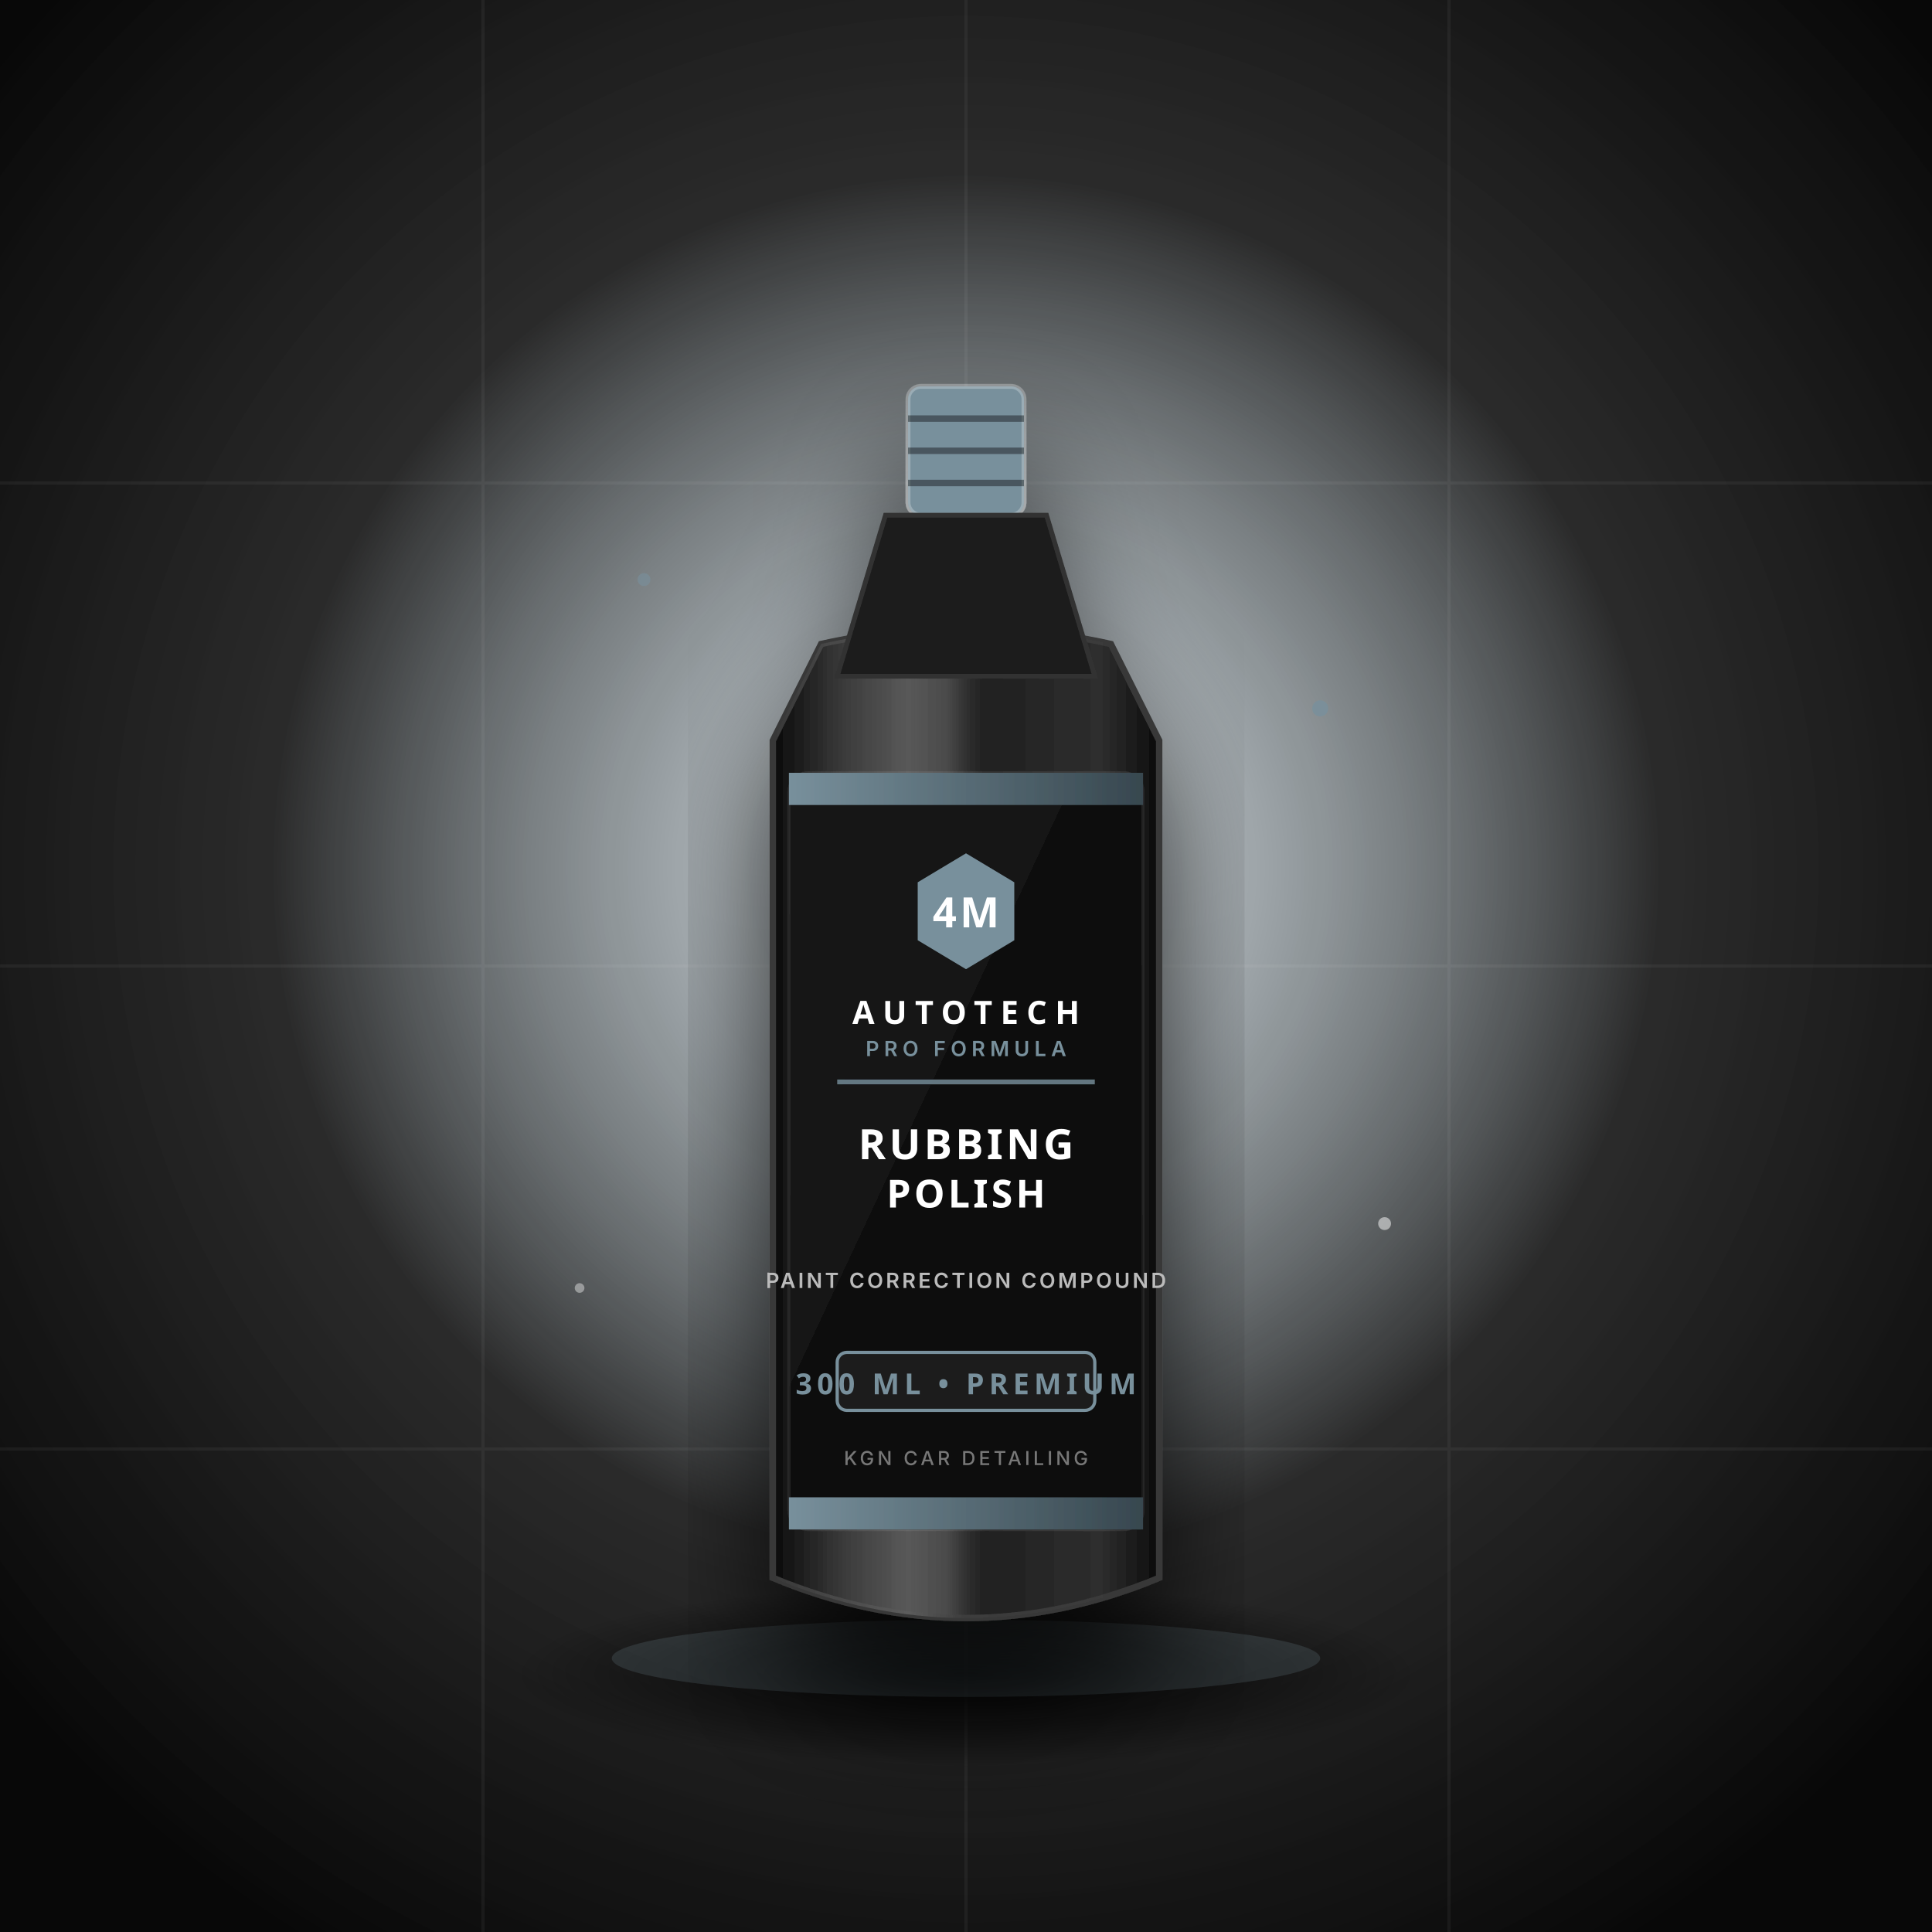
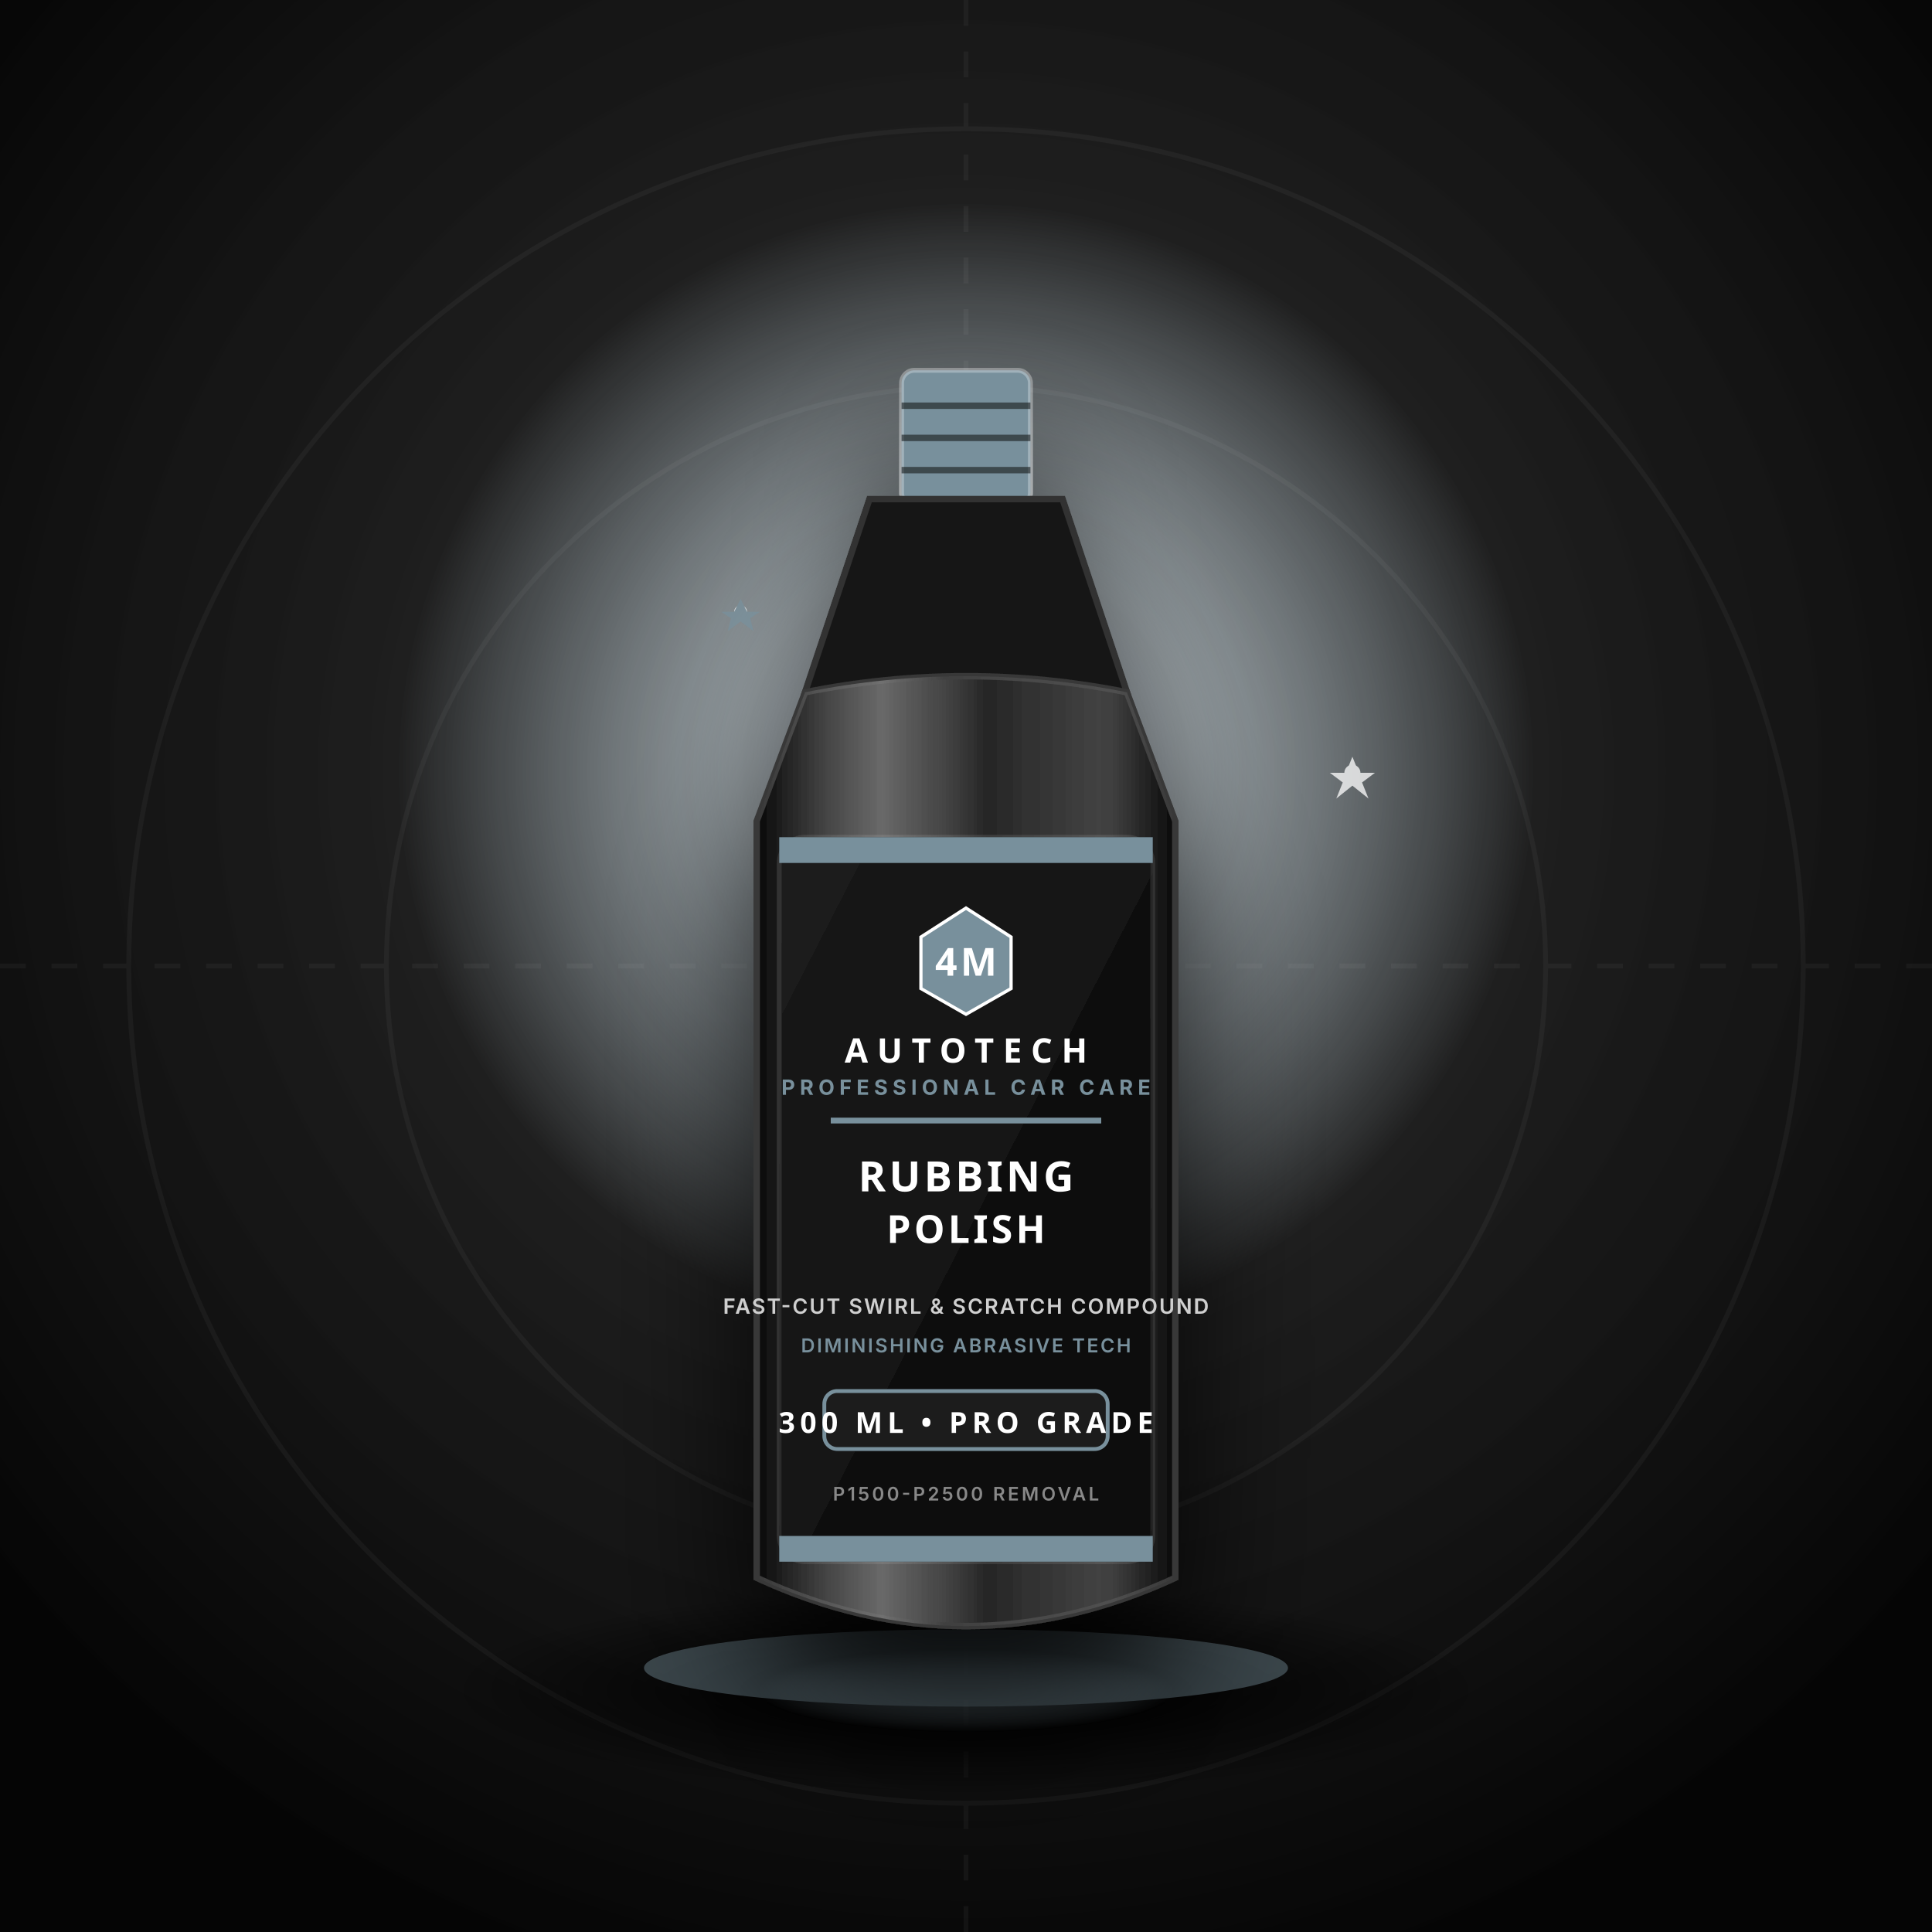
<svg xmlns="http://www.w3.org/2000/svg" viewBox="0 0 600 600" width="100%" height="100%">
  <defs>
-     <radialGradient id="bgGlow" cx="50%" cy="45%" r="65%">
-       <stop offset="0%" stop-color="#78909C" stop-opacity="0.22" />
-       <stop offset="55%" stop-color="#141414" stop-opacity="0.9" />
-       <stop offset="100%" stop-color="#080808" stop-opacity="1" />
+     <radialGradient id="backdropGlow" cx="50%" cy="40%" r="65%">
+       <stop offset="0%" stop-color="#78909C" stop-opacity="0.32" />
+       <stop offset="45%" stop-color="#141414" stop-opacity="0.95" />
+       <stop offset="100%" stop-color="#050505" stop-opacity="1" />
    </radialGradient>
-     <linearGradient id="bottleBody" x1="0%" y1="0%" x2="100%" y2="0%">
-       <stop offset="0%" stop-color="#0a0a0a" />
-       <stop offset="20%" stop-color="#282828" />
+     <linearGradient id="bodyGrad" x1="0%" y1="0%" x2="100%" y2="0%">
+       <stop offset="0%" stop-color="#080808" />
+       <stop offset="18%" stop-color="#242424" />
      <stop offset="45%" stop-color="#3c3c3c" />
-       <stop offset="55%" stop-color="#1c1c1c" />
-       <stop offset="85%" stop-color="#2c2c2c" />
-       <stop offset="100%" stop-color="#0c0c0c" />
-     </linearGradient>
-     <linearGradient id="labelGrad" x1="0%" y1="0%" x2="100%" y2="100%">
-       <stop offset="0%" stop-color="#181818" />
-       <stop offset="50%" stop-color="#101010" />
+       <stop offset="55%" stop-color="#181818" />
+       <stop offset="82%" stop-color="#2a2a2a" />
      <stop offset="100%" stop-color="#0a0a0a" />
    </linearGradient>
-     <linearGradient id="sheen" x1="0%" y1="0%" x2="100%" y2="0%">
+     <linearGradient id="metallicCan" x1="0%" y1="0%" x2="100%" y2="0%">
+       <stop offset="0%" stop-color="#1a1a1a" />
+       <stop offset="25%" stop-color="#666666" />
+       <stop offset="50%" stop-color="#888888" />
+       <stop offset="75%" stop-color="#333333" />
+       <stop offset="100%" stop-color="#111111" />
+     </linearGradient>
+     <linearGradient id="labelDarkGrad" x1="0%" y1="0%" x2="100%" y2="100%">
+       <stop offset="0%" stop-color="#1c1c1c" />
+       <stop offset="60%" stop-color="#101010" />
+       <stop offset="100%" stop-color="#070707" />
+     </linearGradient>
+     <linearGradient id="glassSheen" x1="0%" y1="0%" x2="100%" y2="0%">
      <stop offset="0%" stop-color="#fff" stop-opacity="0" />
-       <stop offset="35%" stop-color="#fff" stop-opacity="0.18" />
-       <stop offset="50%" stop-color="#fff" stop-opacity="0.02" />
+       <stop offset="30%" stop-color="#fff" stop-opacity="0.28" />
+       <stop offset="45%" stop-color="#fff" stop-opacity="0.04" />
+       <stop offset="85%" stop-color="#fff" stop-opacity="0.12" />
      <stop offset="100%" stop-color="#fff" stop-opacity="0" />
    </linearGradient>
-     <linearGradient id="brandAccent" x1="0%" y1="0%" x2="100%" y2="0%">
-       <stop offset="0%" stop-color="#78909C" />
-       <stop offset="100%" stop-color="#37474F" />
-     </linearGradient>
-     <filter id="shadow" x="-20%" y="-20%" width="140%" height="140%">
-       <feDropShadow dx="0" dy="25" stdDeviation="20" flood-color="#000" flood-opacity="0.8" />
+     <filter id="softShadow" x="-25%" y="-20%" width="150%" height="150%">
+       <feDropShadow dx="0" dy="28" stdDeviation="22" flood-color="#000" flood-opacity="0.85" />
    </filter>
-     <radialGradient id="floorShadow" cx="50%" cy="50%" r="50%">
-       <stop offset="0%" stop-color="#000" stop-opacity="0.9" />
-       <stop offset="60%" stop-color="#000" stop-opacity="0.4" />
-       <stop offset="100%" stop-color="#000" stop-opacity="0" />
+     <radialGradient id="floorReflection" cx="50%" cy="50%" r="50%">
+       <stop offset="0%" stop-color="#78909C" stop-opacity="0.3" />
+       <stop offset="40%" stop-color="#000000" stop-opacity="0.8" />
+       <stop offset="100%" stop-color="#000000" stop-opacity="0" />
    </radialGradient>
  </defs>
-   <rect width="600" height="600" fill="url(#bgGlow)" />
-   <g opacity="0.05" stroke="#fff" stroke-width="1">
-     <line x1="0" y1="150" x2="600" y2="150" />
-     <line x1="0" y1="300" x2="600" y2="300" />
-     <line x1="0" y1="450" x2="600" y2="450" />
-     <line x1="150" y1="0" x2="150" y2="600" />
-     <line x1="300" y1="0" x2="300" y2="600" />
-     <line x1="450" y1="0" x2="450" y2="600" />
+   <rect width="600" height="600" fill="url(#backdropGlow)" />
+   <g opacity="0.04" stroke="#ffffff" stroke-width="1.5" fill="none">
+     <circle cx="300" cy="300" r="180" />
+     <circle cx="300" cy="300" r="260" />
+     <line x1="0" y1="300" x2="600" y2="300" stroke-dasharray="8 8" />
+     <line x1="300" y1="0" x2="300" y2="600" stroke-dasharray="8 8" />
  </g>
-   <ellipse cx="300" cy="520" rx="140" ry="28" fill="url(#floorShadow)" />
-   <ellipse cx="300" cy="515" rx="110" ry="12" fill="#78909C" opacity="0.2" />
-   <g filter="url(#shadow)">
-     <path d="M 255 200 Q 300 190 345 200 L 360 230 L 360 490 Q 300 515 240 490 L 240 230 Z" fill="url(#bottleBody)" stroke="#383838" stroke-width="2" />
-     <path d="M 255 200 Q 300 190 345 200 L 360 230 L 360 490 Q 300 515 240 490 L 240 230 Z" fill="url(#sheen)" />
-     <rect x="245" y="240" width="110" height="235" rx="6" fill="url(#labelGrad)" stroke="rgba(255,255,255,0.08)" stroke-width="1" />
-     <rect x="245" y="240" width="110" height="10" fill="url(#brandAccent)" />
-     <rect x="245" y="465" width="110" height="10" fill="url(#brandAccent)" />
-     <rect x="282" y="120" width="36" height="40" rx="4" fill="#78909C" stroke="rgba(255,255,255,0.25)" stroke-width="1.5" />
-     <line x1="282" y1="130" x2="318" y2="130" stroke="rgba(0,0,0,0.4)" stroke-width="2" />
-     <line x1="282" y1="140" x2="318" y2="140" stroke="rgba(0,0,0,0.4)" stroke-width="2" />
-     <line x1="282" y1="150" x2="318" y2="150" stroke="rgba(0,0,0,0.4)" stroke-width="2" />
-     <path d="M 275 160 L 325 160 L 340 210 L 260 210 Z" fill="#1a1a1a" stroke="#333" stroke-width="1.5" />
+   <ellipse cx="300" cy="525" rx="160" ry="32" fill="url(#floorReflection)" />
+   <ellipse cx="300" cy="518" rx="100" ry="12" fill="#78909C" opacity="0.45" />
+   <g filter="url(#softShadow)">
+     <g id="bottleCap">
+       <rect x="280" y="115" width="40" height="42" rx="4" fill="#78909C" stroke="rgba(255,255,255,0.3)" stroke-width="1.5" />
+       <line x1="280" y1="126" x2="320" y2="126" stroke="rgba(0,0,0,0.5)" stroke-width="2" />
+       <line x1="280" y1="136" x2="320" y2="136" stroke="rgba(0,0,0,0.5)" stroke-width="2" />
+       <line x1="280" y1="146" x2="320" y2="146" stroke="rgba(0,0,0,0.5)" stroke-width="2" />
+       <path d="M 270 155 L 330 155 L 350 215 L 250 215 Z" fill="#181818" stroke="#333" stroke-width="2" />
+     </g>
+     <path d="M 250 215 Q 300 205 350 215 L 365 255 L 365 490 Q 300 520 235 490 L 235 255 Z" fill="url(#bodyGrad)" stroke="#383838" stroke-width="2" />
+     <path d="M 250 215 Q 300 205 350 215 L 365 255 L 365 490 Q 300 520 235 490 L 235 255 Z" fill="url(#glassSheen)" />
+     <rect x="242" y="260" width="116" height="225" rx="8" fill="url(#labelDarkGrad)" stroke="rgba(255,255,255,0.1)" stroke-width="1.5" />
+     <rect x="242" y="260" width="116" height="8" fill="#78909C" />
+     <rect x="242" y="477" width="116" height="8" fill="#78909C" />
    <g text-anchor="middle">
-       <polygon points="300,265 315,274 315,292 300,301 285,292 285,274" fill="#78909C" />
-       <text x="300" y="288" font-family="'Rajdhani', 'Impact', sans-serif" font-size="13" font-weight="900" fill="#ffffff" letter-spacing="1">4M</text>
-       <text x="300" y="318" font-family="'Rajdhani', 'Arial Black', sans-serif" font-size="10" font-weight="800" fill="#fff" letter-spacing="2.5">AUTOTECH</text>
-       <text x="300" y="328" font-family="'Inter', sans-serif" font-size="6.5" font-weight="600" fill="#78909C" letter-spacing="1.5">PRO FORMULA</text>
-       <line x1="260" y1="336" x2="340" y2="336" stroke="#78909C" stroke-width="1.5" opacity="0.8" />
-       <text x="300" y="360" font-family="'Rajdhani', 'Arial Black', sans-serif" font-size="13" font-weight="900" fill="#ffffff" letter-spacing="1">RUBBING</text>
-       <text x="300" y="375" font-family="'Rajdhani', 'Arial Black', sans-serif" font-size="12" font-weight="900" fill="#ffffff" letter-spacing="1">POLISH</text>
-       <text x="300" y="400" font-family="'Inter', sans-serif" font-size="6.5" font-weight="600" fill="#bbb" letter-spacing="0.8">PAINT CORRECTION COMPOUND</text>
-       <rect x="260" y="420" width="80" height="18" rx="3" fill="#1e1e1e" stroke="#78909C" stroke-width="1" />
-       <text x="300" y="433" font-family="'Rajdhani', sans-serif" font-size="9" font-weight="700" fill="#78909C" letter-spacing="1.5">300 ML • PREMIUM</text>
-       <text x="300" y="455" font-family="'Inter', sans-serif" font-size="6" font-weight="500" fill="#777" letter-spacing="1">KGN CAR DETAILING</text>
+       <polygon points="300,282 314,291 314,307 300,315 286,307 286,291" fill="#78909C" stroke="#ffffff" stroke-width="1" />
+       <text x="300" y="303" font-family="'Rajdhani', 'Impact', sans-serif" font-size="12" font-weight="900" fill="#ffffff" letter-spacing="1">4M</text>
+       <text x="300" y="330" font-family="'Rajdhani', 'Arial Black', sans-serif" font-size="10.5" font-weight="800" fill="#ffffff" letter-spacing="2.8">AUTOTECH</text>
+       <text x="300" y="340" font-family="'Inter', sans-serif" font-size="6.5" font-weight="700" fill="#78909C" letter-spacing="1.5">PROFESSIONAL CAR CARE</text>
+       <line x1="258" y1="348" x2="342" y2="348" stroke="#78909C" stroke-width="1.8" />
+       <text x="300" y="370" font-family="'Rajdhani', 'Arial Black', sans-serif" font-size="13" font-weight="900" fill="#ffffff" letter-spacing="1">RUBBING</text>
+       <text x="300" y="386" font-family="'Rajdhani', 'Arial Black', sans-serif" font-size="12" font-weight="900" fill="#ffffff" letter-spacing="1">POLISH</text>
+       <text x="300" y="408" font-family="'Inter', sans-serif" font-size="6.5" font-weight="600" fill="#cfcfcf" letter-spacing="0.5">FAST-CUT SWIRL &amp; SCRATCH COMPOUND</text>
+       <text x="300" y="420" font-family="'Inter', sans-serif" font-size="6" font-weight="600" fill="#78909C" letter-spacing="0.6">DIMINISHING ABRASIVE TECH</text>
+       <rect x="256" y="432" width="88" height="18" rx="4" fill="#1c1c1c" stroke="#78909C" stroke-width="1.2" />
+       <text x="300" y="445" font-family="'Rajdhani', sans-serif" font-size="9" font-weight="800" fill="#ffffff" letter-spacing="1.5">300 ML • PRO GRADE</text>
+       <text x="300" y="466" font-family="'Inter', sans-serif" font-size="5.8" font-weight="600" fill="#888888" letter-spacing="0.8">P1500-P2500 REMOVAL</text>
    </g>
  </g>
-   <circle cx="200" cy="180" r="2" fill="#78909C" opacity="0.6" />
-   <circle cx="410" cy="220" r="2.5" fill="#78909C" opacity="0.8" />
-   <circle cx="180" cy="400" r="1.5" fill="#fff" opacity="0.4" />
-   <circle cx="430" cy="380" r="2" fill="#fff" opacity="0.5" />
+   <g fill="#ffffff" opacity="0.75">
+     <circle cx="230" cy="190" r="2" />
+     <polygon points="230,186 232,190 236,190 233,192 234,196 230,193 226,196 227,192 224,190 228,190" fill="#78909C" />
+     <circle cx="420" cy="240" r="2.5" />
+     <polygon points="420,235 422,240 427,240 423,243 425,248 420,244 415,248 417,243 413,240 418,240" fill="#ffffff" />
+   </g>
</svg>
